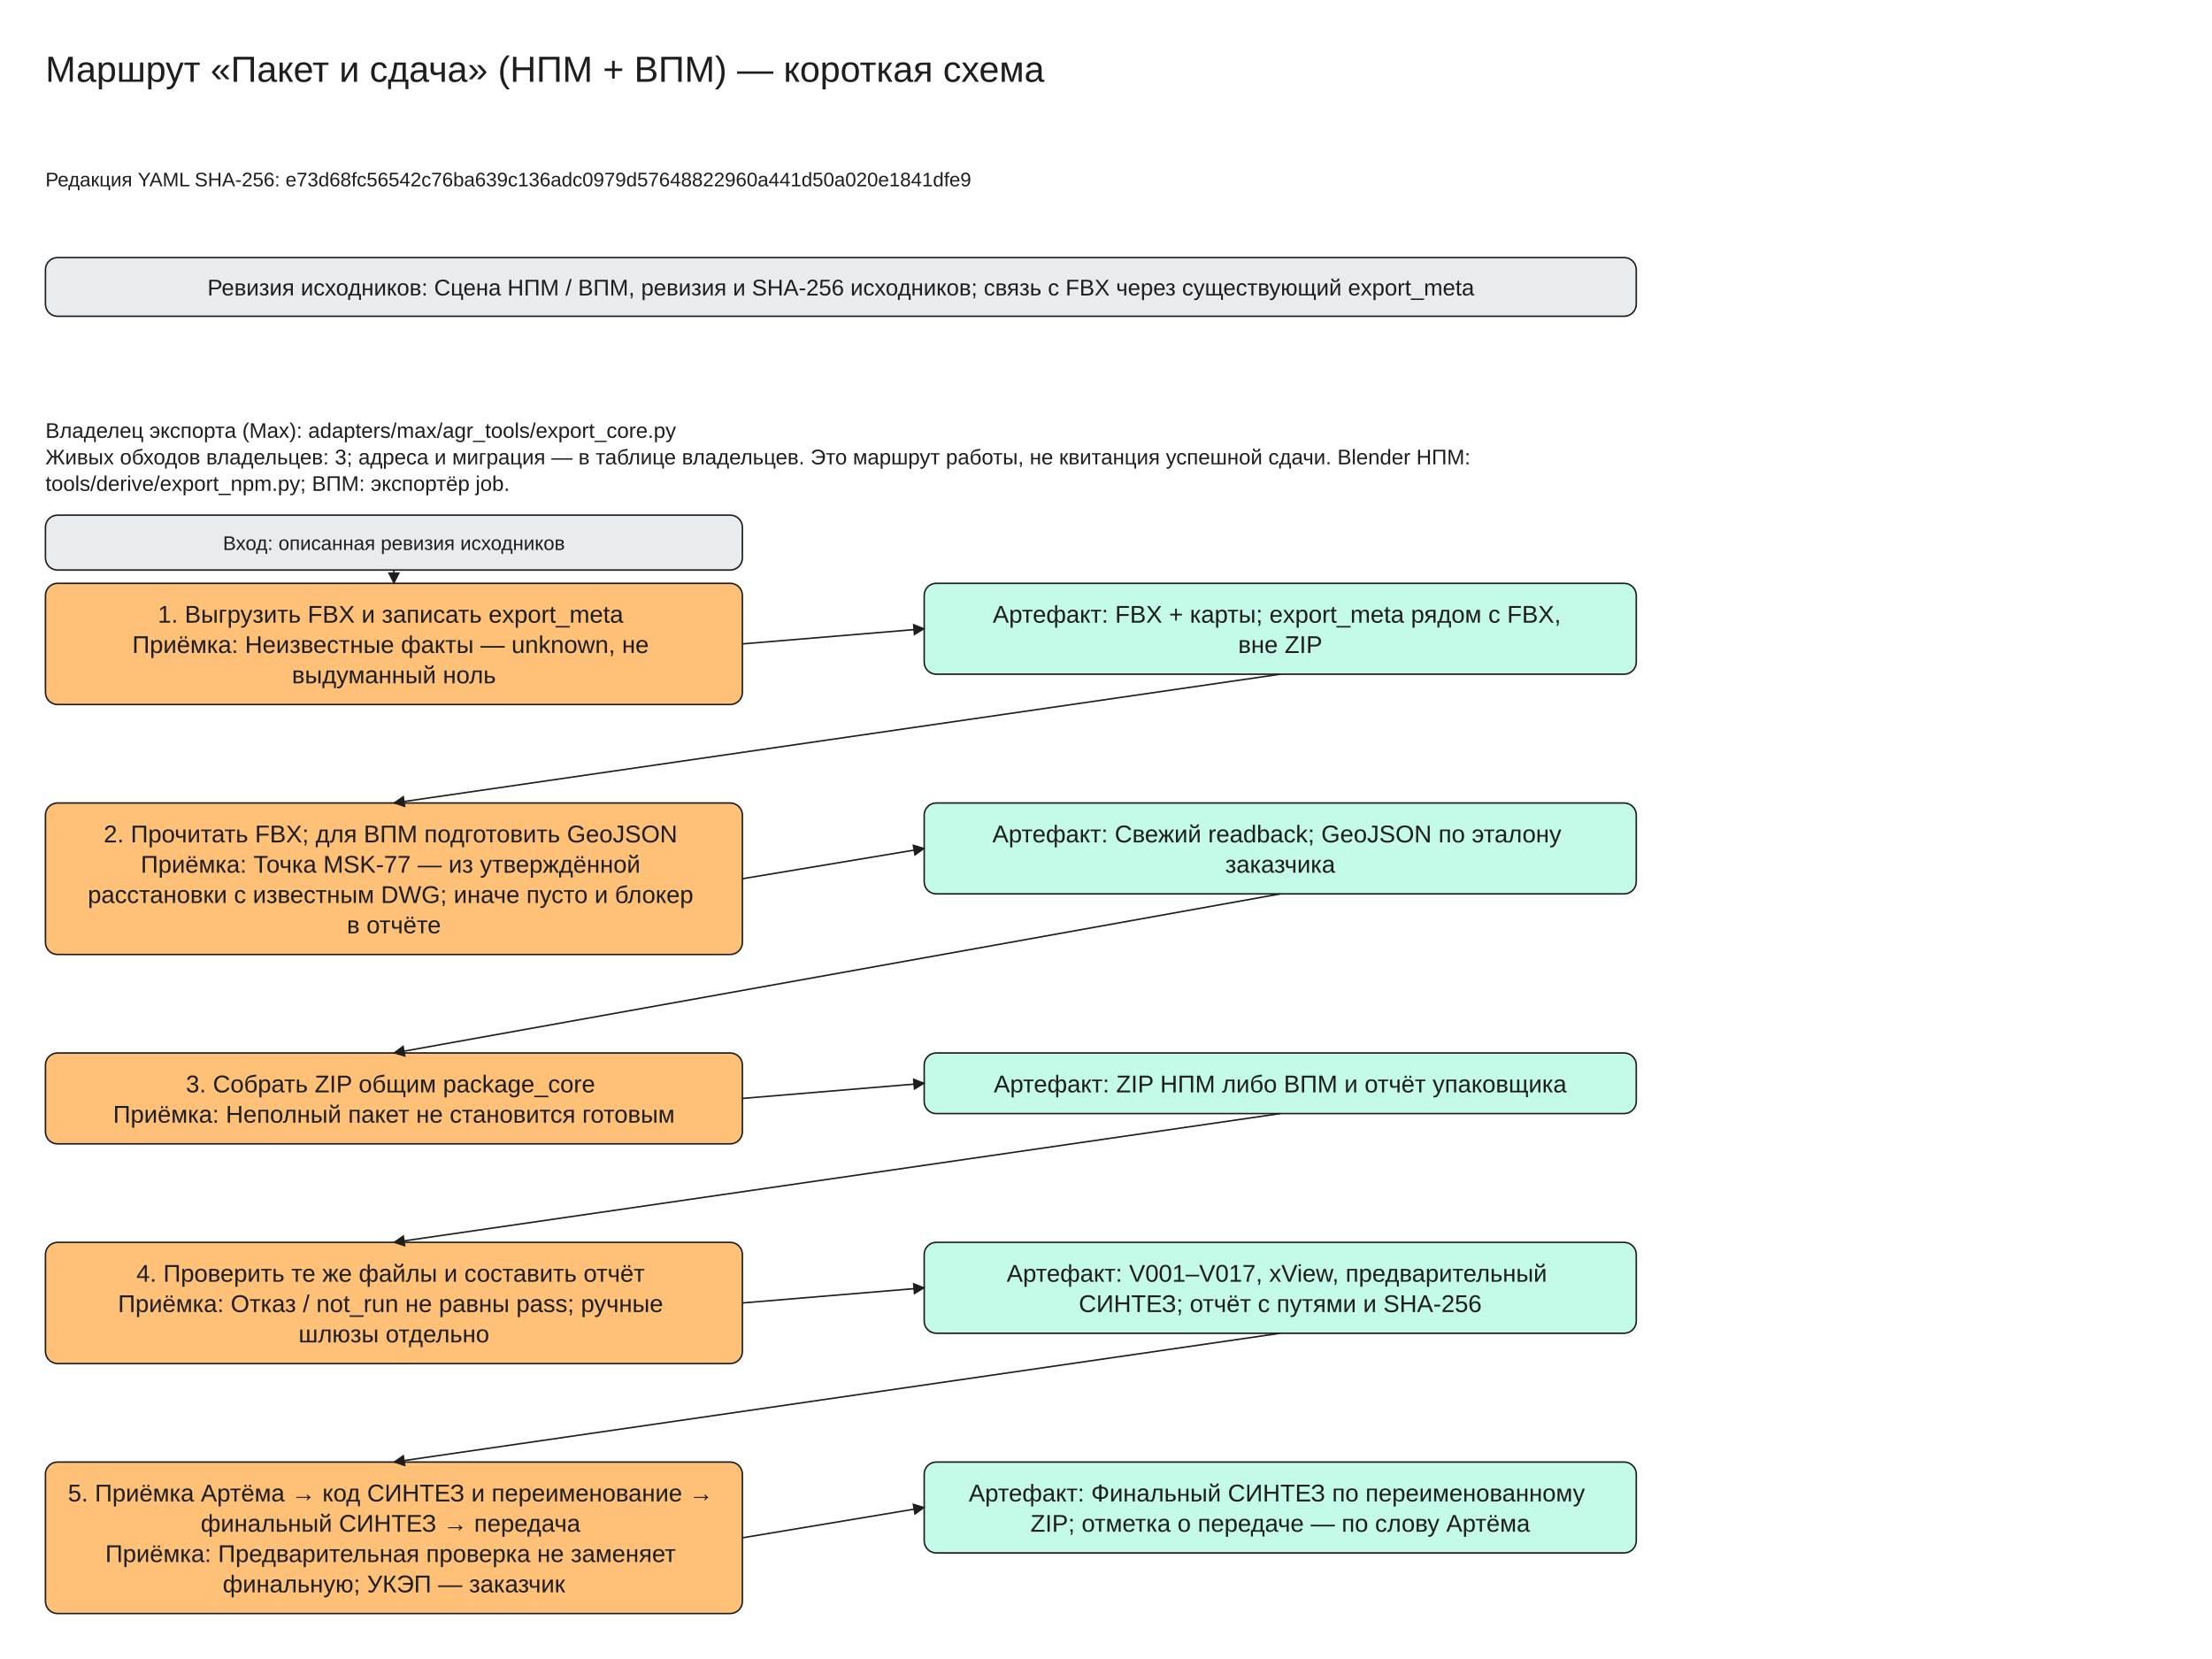
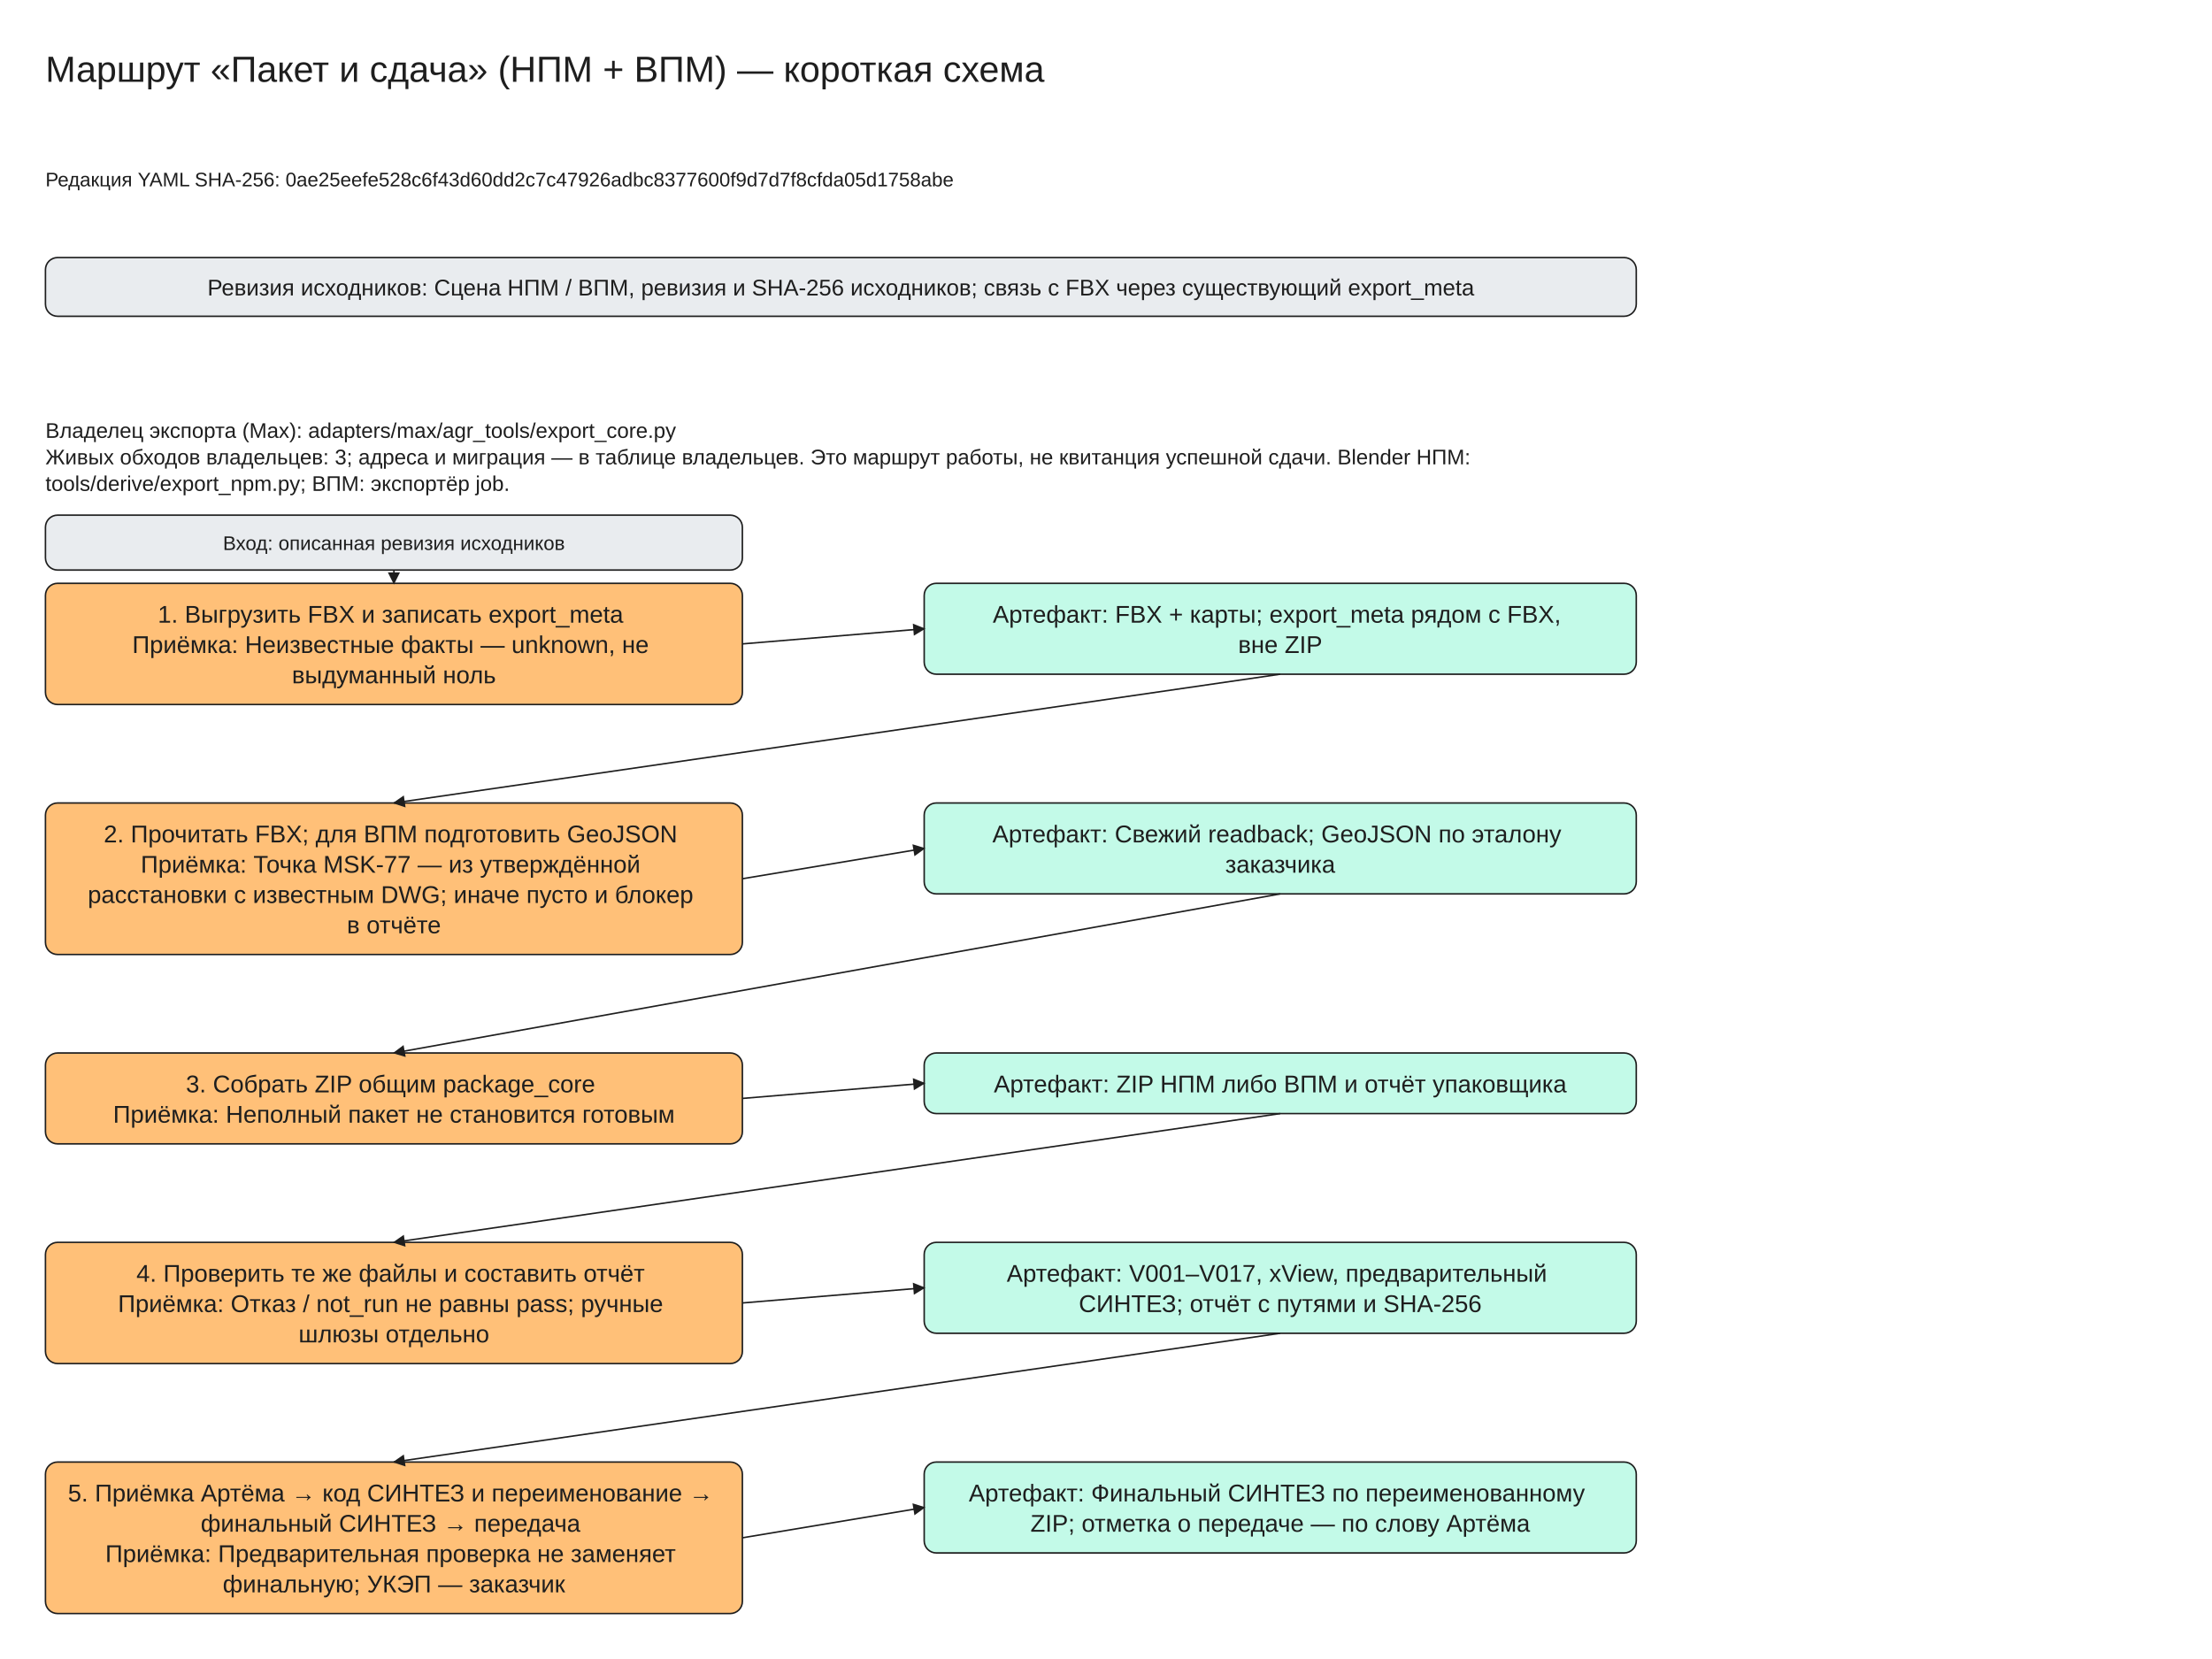
<svg xmlns="http://www.w3.org/2000/svg" viewBox="0 -30 1460 1095" width="1460" height="1095" font-family="Segoe UI, Arial, sans-serif">
  <defs>
    <marker id="arrow" viewBox="0 0 10 10" refX="9" refY="5" markerWidth="8" markerHeight="8" orient="auto-start-reverse">
      <path d="M0,0 L10,5 L0,10 z" fill="#1e1e1e" />
    </marker>
  </defs>
  <rect x="0" y="-30" width="1460" height="1095" fill="#ffffff" />
  <rect x="30" y="140" width="1050" height="38.75" rx="8" fill="#e9ecef" stroke="#1e1e1e" />
  <rect x="30" y="355" width="460" height="80.0" rx="8" fill="#ffc078" stroke="#1e1e1e" />
  <rect x="610" y="355" width="470" height="60.0" rx="8" fill="#c3fae8" stroke="#1e1e1e" />
  <rect x="30" y="310" width="460" height="36.25" rx="8" fill="#e9ecef" stroke="#1e1e1e" />
  <line x1="260.0" y1="346.25" x2="260.0" y2="355.0" stroke="#1e1e1e" marker-end="url(#arrow)" />
  <line x1="490" y1="395.0" x2="610" y2="385.0" stroke="#1e1e1e" marker-end="url(#arrow)" />
  <rect x="30" y="500.0" width="460" height="100.0" rx="8" fill="#ffc078" stroke="#1e1e1e" />
  <rect x="610" y="500.0" width="470" height="60.0" rx="8" fill="#c3fae8" stroke="#1e1e1e" />
  <line x1="845.0" y1="415.0" x2="260.0" y2="500.0" stroke="#1e1e1e" marker-end="url(#arrow)" />
  <line x1="490" y1="550.0" x2="610" y2="530.0" stroke="#1e1e1e" marker-end="url(#arrow)" />
  <rect x="30" y="665.0" width="460" height="60.0" rx="8" fill="#ffc078" stroke="#1e1e1e" />
  <rect x="610" y="665.0" width="470" height="40.0" rx="8" fill="#c3fae8" stroke="#1e1e1e" />
  <line x1="845.0" y1="560.0" x2="260.0" y2="665.0" stroke="#1e1e1e" marker-end="url(#arrow)" />
  <line x1="490" y1="695.0" x2="610" y2="685.0" stroke="#1e1e1e" marker-end="url(#arrow)" />
  <rect x="30" y="790.0" width="460" height="80.0" rx="8" fill="#ffc078" stroke="#1e1e1e" />
  <rect x="610" y="790.0" width="470" height="60.0" rx="8" fill="#c3fae8" stroke="#1e1e1e" />
  <line x1="845.0" y1="705.0" x2="260.0" y2="790.0" stroke="#1e1e1e" marker-end="url(#arrow)" />
  <line x1="490" y1="830.0" x2="610" y2="820.0" stroke="#1e1e1e" marker-end="url(#arrow)" />
  <rect x="30" y="935.0" width="460" height="100.0" rx="8" fill="#ffc078" stroke="#1e1e1e" />
  <rect x="610" y="935.0" width="470" height="60.0" rx="8" fill="#c3fae8" stroke="#1e1e1e" />
  <line x1="845.0" y1="850.0" x2="260.0" y2="935.0" stroke="#1e1e1e" marker-end="url(#arrow)" />
  <line x1="490" y1="985.0" x2="610" y2="965.0" stroke="#1e1e1e" marker-end="url(#arrow)" />
  <text x="30" y="0" font-size="24" text-anchor="start" fill="#1e1e1e">
    <tspan x="30" dy="24">Маршрут «Пакет и сдача» (НПМ + ВПМ) — короткая схема</tspan>
  </text>
  <text x="30" y="80" font-size="13" text-anchor="start" fill="#1e1e1e">
-     <tspan x="30" dy="13">Редакция YAML SHA-256: e73d68fc56542c76ba639c136adc0979d57648822960a441d50a020e1841dfe9</tspan>
+     <tspan x="30" dy="13">Редакция YAML SHA-256: 0ae25eefe528c6f43d60dd2c7c47926adbc8377600f9d7d7f8cfda05d1758abe</tspan>
  </text>
  <text x="555.0" y="150.0" font-size="15" text-anchor="middle" fill="#1e1e1e">
    <tspan x="555.0" dy="15">Ревизия исходников: Сцена НПМ / ВПМ, ревизия и SHA-256 исходников; связь с FBX через существующий export_meta</tspan>
  </text>
  <text x="30" y="245" font-size="14" text-anchor="start" fill="#1e1e1e">
    <tspan x="30" dy="14">Владелец экспорта (Max): adapters/max/agr_tools/export_core.py</tspan>
    <tspan x="30" dy="17.5">Живых обходов владельцев: 3; адреса и миграция — в таблице владельцев. Это маршрут работы, не квитанция успешной сдачи. Blender НПМ:</tspan>
    <tspan x="30" dy="17.5">tools/derive/export_npm.py; ВПМ: экспортёр job.</tspan>
  </text>
  <text x="260.0" y="365.0" font-size="16" text-anchor="middle" fill="#1e1e1e">
    <tspan x="260.0" dy="16">1. Выгрузить FBX и записать export_meta</tspan>
    <tspan x="260.0" dy="20.0">Приёмка: Неизвестные факты — unknown, не</tspan>
    <tspan x="260.0" dy="20.0">выдуманный ноль</tspan>
  </text>
  <text x="845.0" y="365.0" font-size="16" text-anchor="middle" fill="#1e1e1e">
    <tspan x="845.0" dy="16">Артефакт: FBX + карты; export_meta рядом с FBX,</tspan>
    <tspan x="845.0" dy="20.0">вне ZIP</tspan>
  </text>
  <text x="260.0" y="320.0" font-size="13" text-anchor="middle" fill="#1e1e1e">
    <tspan x="260.0" dy="13">Вход: описанная ревизия исходников</tspan>
  </text>
  <text x="260.0" y="510.0" font-size="16" text-anchor="middle" fill="#1e1e1e">
    <tspan x="260.0" dy="16">2. Прочитать FBX; для ВПМ подготовить GeoJSON</tspan>
    <tspan x="260.0" dy="20.0">Приёмка: Точка MSK-77 — из утверждённой</tspan>
    <tspan x="260.0" dy="20.0">расстановки с известным DWG; иначе пусто и блокер</tspan>
    <tspan x="260.0" dy="20.0">в отчёте</tspan>
  </text>
  <text x="845.0" y="510.0" font-size="16" text-anchor="middle" fill="#1e1e1e">
    <tspan x="845.0" dy="16">Артефакт: Свежий readback; GeoJSON по эталону</tspan>
    <tspan x="845.0" dy="20.0">заказчика</tspan>
  </text>
  <text x="260.0" y="675.0" font-size="16" text-anchor="middle" fill="#1e1e1e">
    <tspan x="260.0" dy="16">3. Собрать ZIP общим package_core</tspan>
    <tspan x="260.0" dy="20.0">Приёмка: Неполный пакет не становится готовым</tspan>
  </text>
  <text x="845.0" y="675.0" font-size="16" text-anchor="middle" fill="#1e1e1e">
    <tspan x="845.0" dy="16">Артефакт: ZIP НПМ либо ВПМ и отчёт упаковщика</tspan>
  </text>
  <text x="260.0" y="800.0" font-size="16" text-anchor="middle" fill="#1e1e1e">
    <tspan x="260.0" dy="16">4. Проверить те же файлы и составить отчёт</tspan>
    <tspan x="260.0" dy="20.0">Приёмка: Отказ / not_run не равны pass; ручные</tspan>
    <tspan x="260.0" dy="20.0">шлюзы отдельно</tspan>
  </text>
  <text x="845.0" y="800.0" font-size="16" text-anchor="middle" fill="#1e1e1e">
    <tspan x="845.0" dy="16">Артефакт: V001–V017, xView, предварительный</tspan>
    <tspan x="845.0" dy="20.0">СИНТЕЗ; отчёт с путями и SHA-256</tspan>
  </text>
  <text x="260.0" y="945.0" font-size="16" text-anchor="middle" fill="#1e1e1e">
    <tspan x="260.0" dy="16">5. Приёмка Артёма → код СИНТЕЗ и переименование →</tspan>
    <tspan x="260.0" dy="20.0">финальный СИНТЕЗ → передача</tspan>
    <tspan x="260.0" dy="20.0">Приёмка: Предварительная проверка не заменяет</tspan>
    <tspan x="260.0" dy="20.0">финальную; УКЭП — заказчик</tspan>
  </text>
  <text x="845.0" y="945.0" font-size="16" text-anchor="middle" fill="#1e1e1e">
    <tspan x="845.0" dy="16">Артефакт: Финальный СИНТЕЗ по переименованному</tspan>
    <tspan x="845.0" dy="20.0">ZIP; отметка о передаче — по слову Артёма</tspan>
  </text>
</svg>
